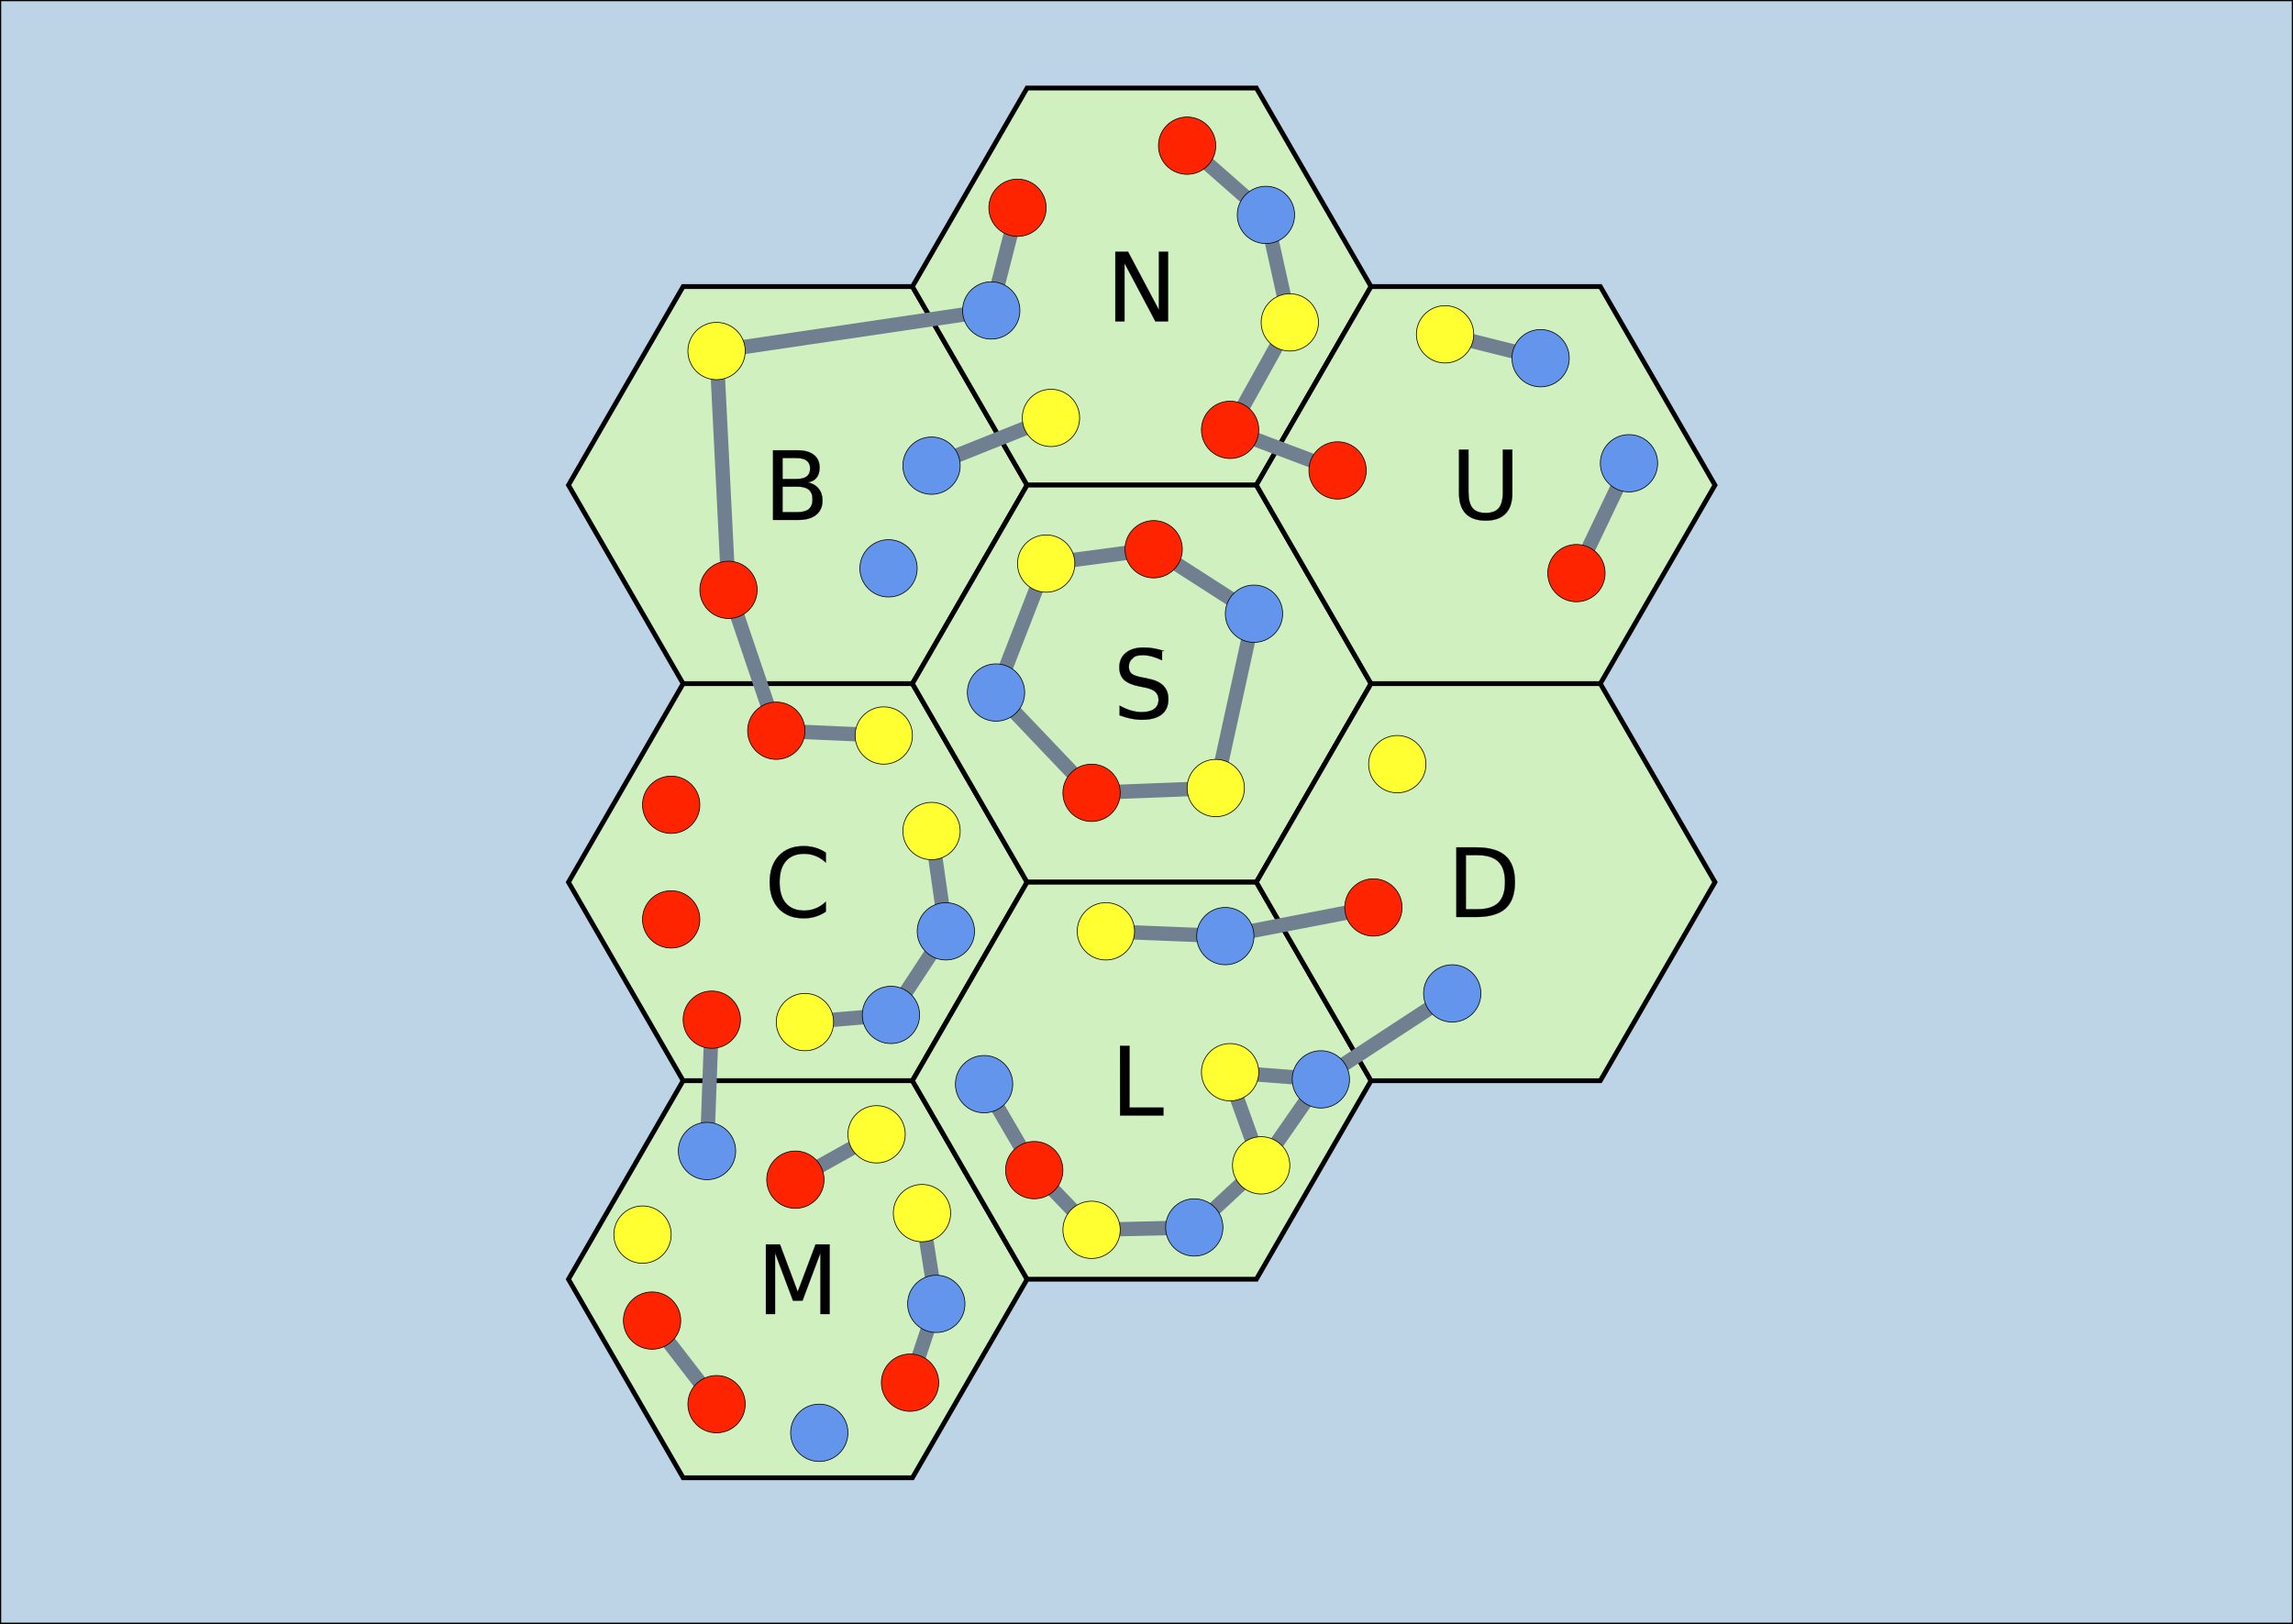
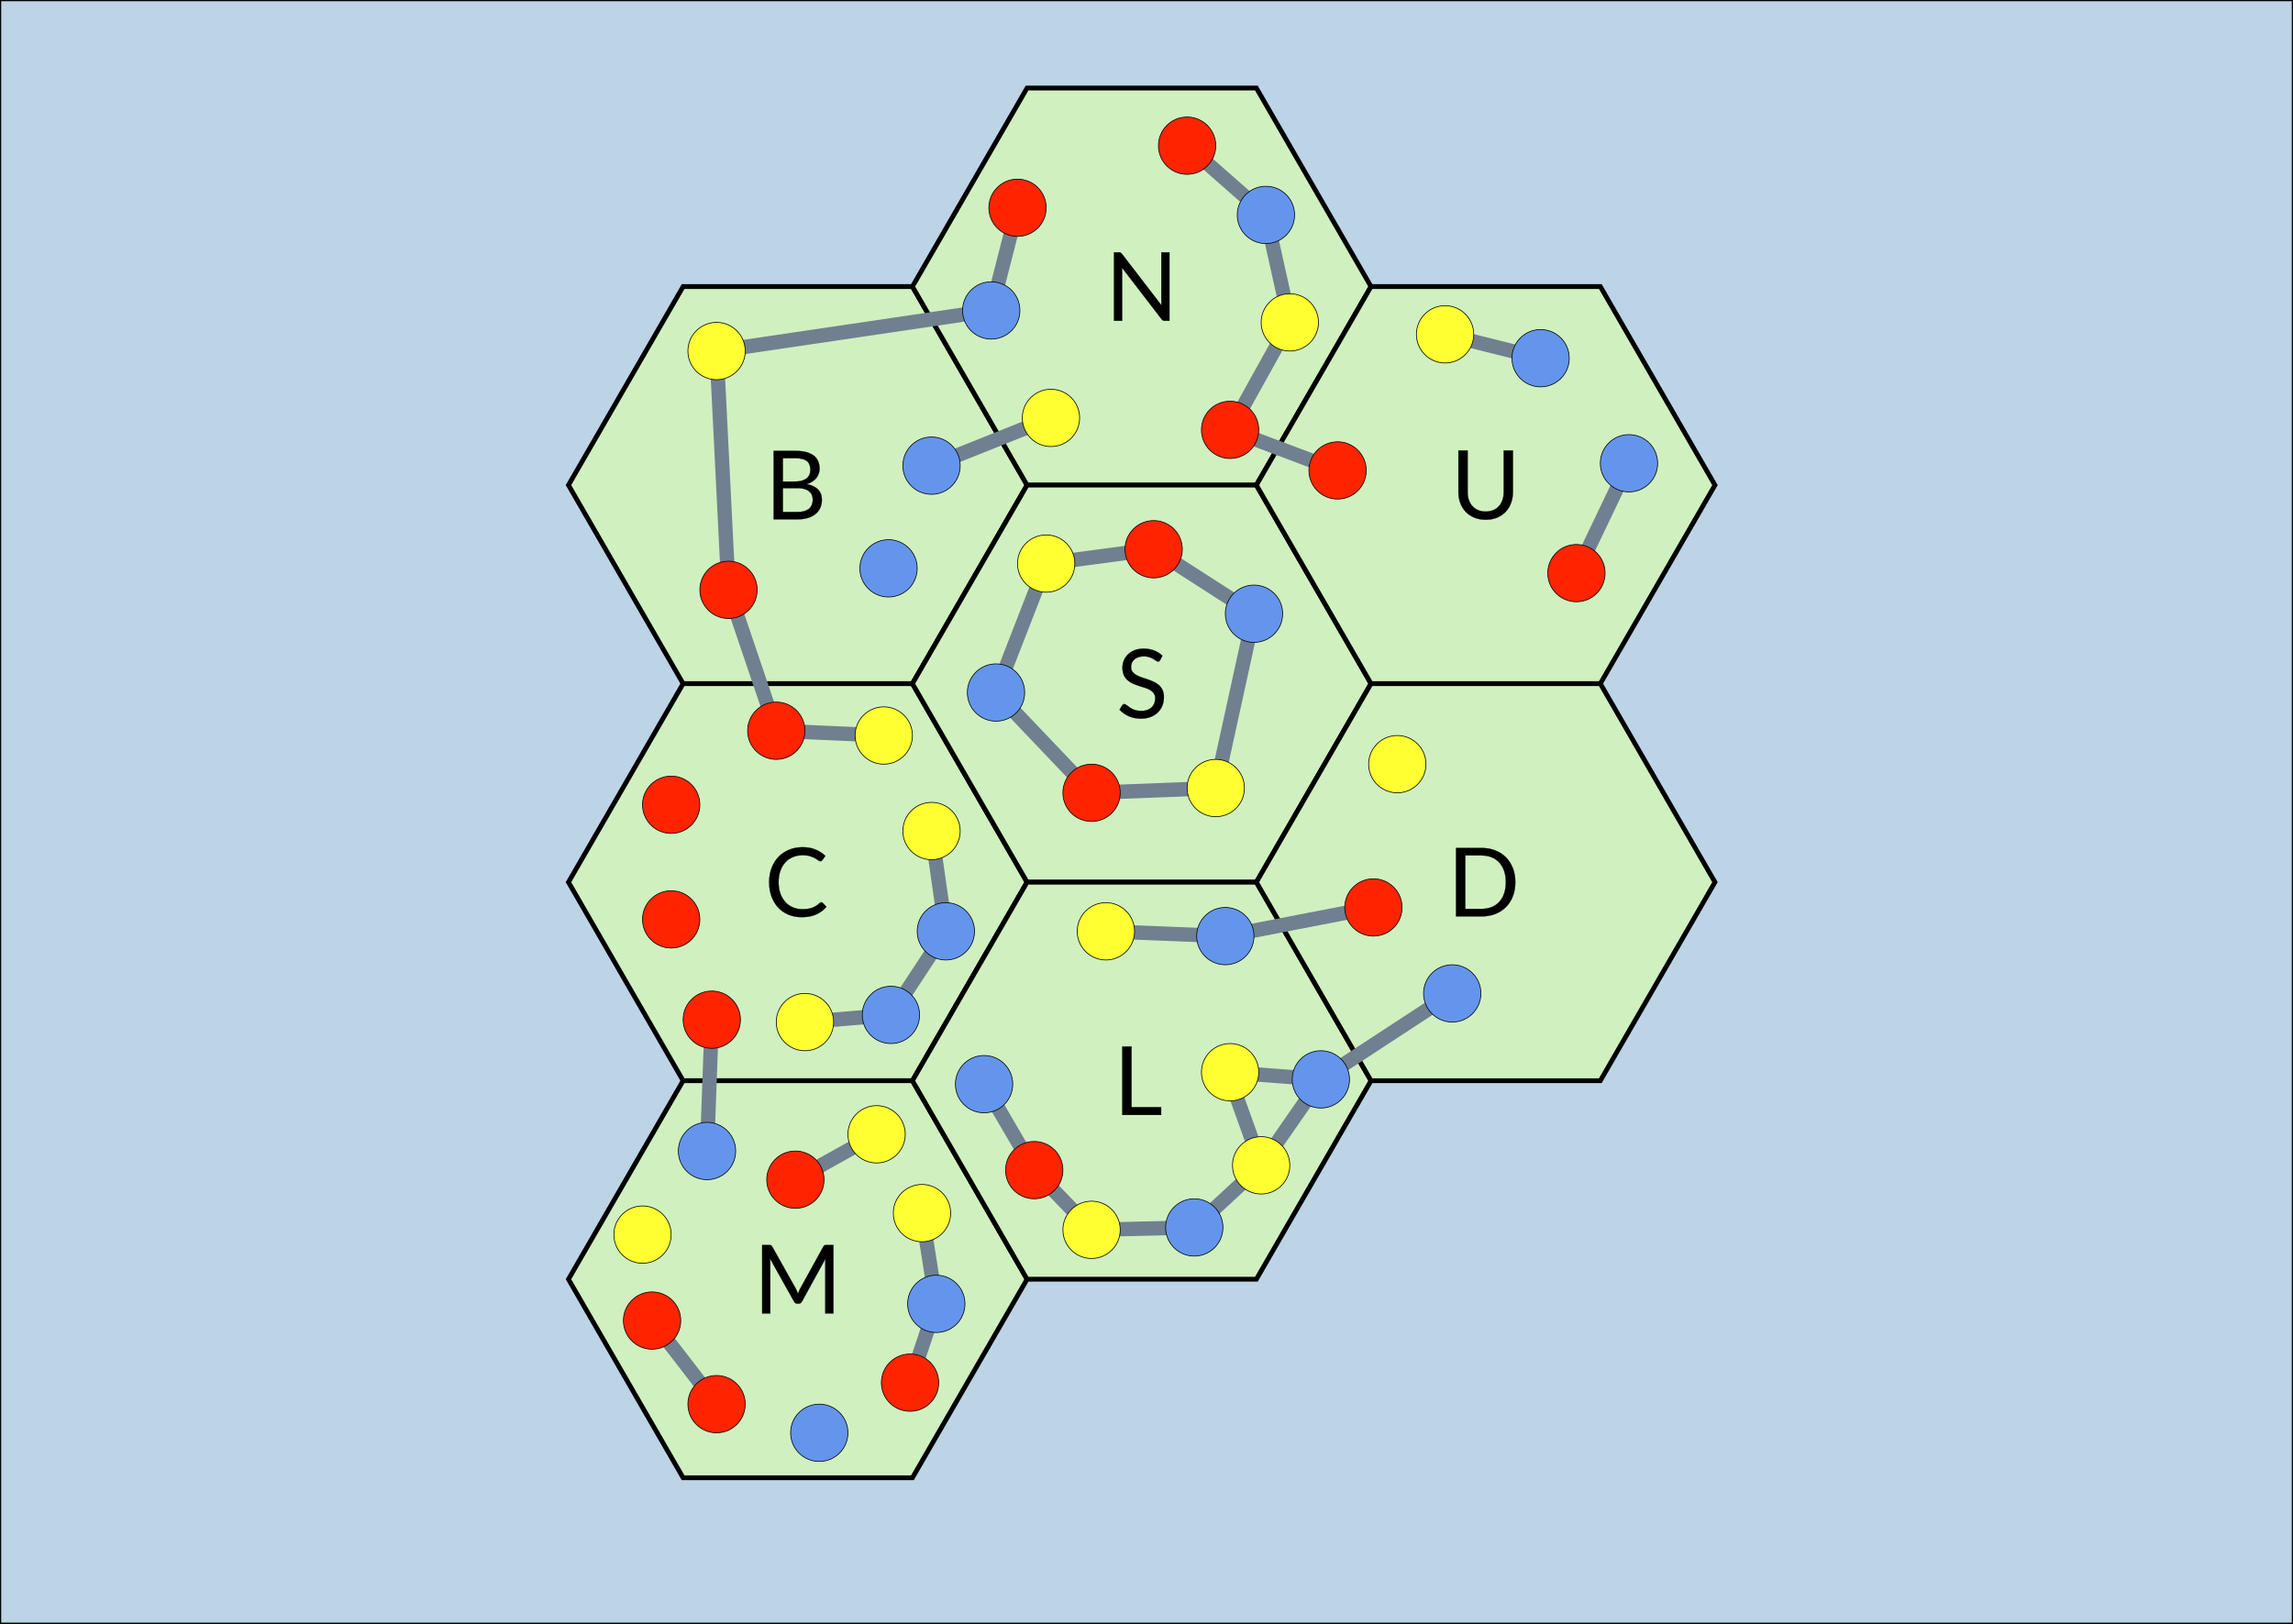
<svg xmlns="http://www.w3.org/2000/svg" width="960" height="680" viewbox="0 0 960 680">
  <rect x="0" y="0" width="960" height="680" style="fill:#bcd4e6;stroke:#000000;stoke-width:2px" />
  <polygon style="fill:#d0f0c0;stroke:#000000;stroke-width:2px" points="430.00,203.14 382.00,286.28 286.00,286.28 238.00,203.14 286.00,120.00 382.00,120.00" />
  <polygon style="fill:#d0f0c0;stroke:#000000;stroke-width:2px" points="430.00,369.42 382.00,452.55 286.00,452.55 238.00,369.42 286.00,286.28 382.00,286.28" />
  <polygon style="fill:#d0f0c0;stroke:#000000;stroke-width:2px" points="430.00,535.69 382.00,618.83 286.00,618.83 238.00,535.69 286.00,452.55 382.00,452.55" />
  <polygon style="fill:#d0f0c0;stroke:#000000;stroke-width:2px" points="574.00,120.00 526.00,203.14 430.00,203.14 382.00,120.00 430.00,36.86 526.00,36.86" />
  <polygon style="fill:#d0f0c0;stroke:#000000;stroke-width:2px" points="574.00,286.28 526.00,369.42 430.00,369.42 382.00,286.28 430.00,203.14 526.00,203.14" />
  <polygon style="fill:#d0f0c0;stroke:#000000;stroke-width:2px" points="574.00,452.55 526.00,535.69 430.00,535.69 382.00,452.55 430.00,369.42 526.00,369.42" />
  <polygon style="fill:#d0f0c0;stroke:#000000;stroke-width:2px" points="718.00,203.14 670.00,286.28 574.00,286.28 526.00,203.14 574.00,120.00 670.00,120.00" />
  <polygon style="fill:#d0f0c0;stroke:#000000;stroke-width:2px" points="718.00,369.42 670.00,452.55 574.00,452.55 526.00,369.42 574.00,286.28 670.00,286.28" />
  <line x1="497" y1="61" x2="530" y2="90" style="stroke:#708090;stroke-width:6px" />
  <line x1="530" y1="90" x2="540" y2="135" style="stroke:#708090;stroke-width:6px" />
  <line x1="540" y1="135" x2="515" y2="180" style="stroke:#708090;stroke-width:6px" />
  <line x1="426" y1="87" x2="415" y2="130" style="stroke:#708090;stroke-width:6px" />
  <line x1="515" y1="180" x2="560" y2="197" style="stroke:#708090;stroke-width:6px" />
  <line x1="605" y1="140" x2="645" y2="150" style="stroke:#708090;stroke-width:6px" />
  <line x1="682" y1="194" x2="660" y2="240" style="stroke:#708090;stroke-width:6px" />
  <line x1="415" y1="130" x2="300" y2="147" style="stroke:#708090;stroke-width:6px" />
  <line x1="300" y1="147" x2="305" y2="247" style="stroke:#708090;stroke-width:6px" />
  <line x1="440" y1="175" x2="390" y2="195" style="stroke:#708090;stroke-width:6px" />
  <line x1="438" y1="236" x2="483" y2="230" style="stroke:#708090;stroke-width:6px" />
  <line x1="483" y1="230" x2="525" y2="257" style="stroke:#708090;stroke-width:6px" />
  <line x1="525" y1="257" x2="509" y2="330" style="stroke:#708090;stroke-width:6px" />
  <line x1="509" y1="330" x2="457" y2="332" style="stroke:#708090;stroke-width:6px" />
  <line x1="457" y1="332" x2="417" y2="290" style="stroke:#708090;stroke-width:6px" />
  <line x1="417" y1="290" x2="438" y2="236" style="stroke:#708090;stroke-width:6px" />
  <line x1="305" y1="247" x2="325" y2="306" style="stroke:#708090;stroke-width:6px" />
  <line x1="325" y1="306" x2="370" y2="308" style="stroke:#708090;stroke-width:6px" />
  <line x1="390" y1="348" x2="396" y2="390" style="stroke:#708090;stroke-width:6px" />
  <line x1="396" y1="390" x2="373" y2="425" style="stroke:#708090;stroke-width:6px" />
  <line x1="373" y1="425" x2="337" y2="428" style="stroke:#708090;stroke-width:6px" />
  <line x1="463" y1="390" x2="513" y2="392" style="stroke:#708090;stroke-width:6px" />
  <line x1="513" y1="392" x2="575" y2="380" style="stroke:#708090;stroke-width:6px" />
  <line x1="553" y1="452" x2="608" y2="416" style="stroke:#708090;stroke-width:6px" />
  <line x1="514" y1="449" x2="553" y2="452" style="stroke:#708090;stroke-width:6px" />
  <line x1="514" y1="449" x2="528" y2="488" style="stroke:#708090;stroke-width:6px" />
  <line x1="553" y1="452" x2="528" y2="488" style="stroke:#708090;stroke-width:6px" />
  <line x1="528" y1="488" x2="500" y2="514" style="stroke:#708090;stroke-width:6px" />
  <line x1="500" y1="514" x2="457" y2="515" style="stroke:#708090;stroke-width:6px" />
  <line x1="457" y1="515" x2="433" y2="490" style="stroke:#708090;stroke-width:6px" />
  <line x1="433" y1="490" x2="412" y2="454" style="stroke:#708090;stroke-width:6px" />
  <line x1="296" y1="482" x2="298" y2="427" style="stroke:#708090;stroke-width:6px" />
  <line x1="333" y1="494" x2="367" y2="475" style="stroke:#708090;stroke-width:6px" />
  <line x1="386" y1="508" x2="392" y2="546" style="stroke:#708090;stroke-width:6px" />
  <line x1="392" y1="546" x2="381" y2="579" style="stroke:#708090;stroke-width:6px" />
  <line x1="300" y1="588" x2="273" y2="553" style="stroke:#708090;stroke-width:6px" />
  <circle cx="497" cy="61" r="12" style="fill:#ff2400;stroke:#000000;stroke-width:0.3px" />
  <circle cx="530" cy="90" r="12" style="fill:#6495ed;stroke:#000000;stroke-width:0.3px" />
  <circle cx="540" cy="135" r="12" style="fill:#ffff31;stroke:#000000;stroke-width:0.3px" />
  <circle cx="515" cy="180" r="12" style="fill:#ff2400;stroke:#000000;stroke-width:0.3px" />
  <circle cx="426" cy="87" r="12" style="fill:#ff2400;stroke:#000000;stroke-width:0.3px" />
  <circle cx="415" cy="130" r="12" style="fill:#6495ed;stroke:#000000;stroke-width:0.3px" />
  <circle cx="440" cy="175" r="12" style="fill:#ffff31;stroke:#000000;stroke-width:0.3px" />
  <circle cx="605" cy="140" r="12" style="fill:#ffff31;stroke:#000000;stroke-width:0.3px" />
  <circle cx="645" cy="150" r="12" style="fill:#6495ed;stroke:#000000;stroke-width:0.3px" />
  <circle cx="682" cy="194" r="12" style="fill:#6495ed;stroke:#000000;stroke-width:0.3px" />
  <circle cx="660" cy="240" r="12" style="fill:#ff2400;stroke:#000000;stroke-width:0.3px" />
  <circle cx="560" cy="197" r="12" style="fill:#ff2400;stroke:#000000;stroke-width:0.3px" />
  <circle cx="300" cy="147" r="12" style="fill:#ffff31;stroke:#000000;stroke-width:0.3px" />
  <circle cx="390" cy="195" r="12" style="fill:#6495ed;stroke:#000000;stroke-width:0.3px" />
  <circle cx="372" cy="238" r="12" style="fill:#6495ed;stroke:#000000;stroke-width:0.3px" />
  <circle cx="305" cy="247" r="12" style="fill:#ff2400;stroke:#000000;stroke-width:0.3px" />
  <circle cx="438" cy="236" r="12" style="fill:#ffff31;stroke:#000000;stroke-width:0.3px" />
  <circle cx="483" cy="230" r="12" style="fill:#ff2400;stroke:#000000;stroke-width:0.3px" />
  <circle cx="525" cy="257" r="12" style="fill:#6495ed;stroke:#000000;stroke-width:0.3px" />
  <circle cx="509" cy="330" r="12" style="fill:#ffff31;stroke:#000000;stroke-width:0.3px" />
  <circle cx="457" cy="332" r="12" style="fill:#ff2400;stroke:#000000;stroke-width:0.3px" />
  <circle cx="417" cy="290" r="12" style="fill:#6495ed;stroke:#000000;stroke-width:0.3px" />
  <circle cx="585" cy="320" r="12" style="fill:#ffff31;stroke:#000000;stroke-width:0.3px" />
  <circle cx="575" cy="380" r="12" style="fill:#ff2400;stroke:#000000;stroke-width:0.3px" />
  <circle cx="608" cy="416" r="12" style="fill:#6495ed;stroke:#000000;stroke-width:0.3px" />
  <circle cx="325" cy="306" r="12" style="fill:#ff2400;stroke:#000000;stroke-width:0.3px" />
  <circle cx="370" cy="308" r="12" style="fill:#ffff31;stroke:#000000;stroke-width:0.3px" />
  <circle cx="390" cy="348" r="12" style="fill:#ffff31;stroke:#000000;stroke-width:0.3px" />
  <circle cx="396" cy="390" r="12" style="fill:#6495ed;stroke:#000000;stroke-width:0.3px" />
  <circle cx="373" cy="425" r="12" style="fill:#6495ed;stroke:#000000;stroke-width:0.3px" />
  <circle cx="337" cy="428" r="12" style="fill:#ffff31;stroke:#000000;stroke-width:0.3px" />
  <circle cx="298" cy="427" r="12" style="fill:#ff2400;stroke:#000000;stroke-width:0.3px" />
  <circle cx="281" cy="385" r="12" style="fill:#ff2400;stroke:#000000;stroke-width:0.3px" />
  <circle cx="281" cy="337" r="12" style="fill:#ff2400;stroke:#000000;stroke-width:0.3px" />
  <circle cx="463" cy="390" r="12" style="fill:#ffff31;stroke:#000000;stroke-width:0.3px" />
  <circle cx="513" cy="392" r="12" style="fill:#6495ed;stroke:#000000;stroke-width:0.3px" />
  <circle cx="515" cy="449" r="12" style="fill:#ffff31;stroke:#000000;stroke-width:0.3px" />
  <circle cx="553" cy="452" r="12" style="fill:#6495ed;stroke:#000000;stroke-width:0.3px" />
  <circle cx="528" cy="488" r="12" style="fill:#ffff31;stroke:#000000;stroke-width:0.3px" />
  <circle cx="500" cy="514" r="12" style="fill:#6495ed;stroke:#000000;stroke-width:0.3px" />
  <circle cx="457" cy="515" r="12" style="fill:#ffff31;stroke:#000000;stroke-width:0.3px" />
  <circle cx="433" cy="490" r="12" style="fill:#ff2400;stroke:#000000;stroke-width:0.3px" />
  <circle cx="412" cy="454" r="12" style="fill:#6495ed;stroke:#000000;stroke-width:0.3px" />
  <circle cx="296" cy="482" r="12" style="fill:#6495ed;stroke:#000000;stroke-width:0.3px" />
  <circle cx="333" cy="494" r="12" style="fill:#ff2400;stroke:#000000;stroke-width:0.3px" />
  <circle cx="367" cy="475" r="12" style="fill:#ffff31;stroke:#000000;stroke-width:0.3px" />
  <circle cx="386" cy="508" r="12" style="fill:#ffff31;stroke:#000000;stroke-width:0.3px" />
  <circle cx="392" cy="546" r="12" style="fill:#6495ed;stroke:#000000;stroke-width:0.3px" />
  <circle cx="381" cy="579" r="12" style="fill:#ff2400;stroke:#000000;stroke-width:0.3px" />
  <circle cx="343" cy="600" r="12" style="fill:#6495ed;stroke:#000000;stroke-width:0.3px" />
  <circle cx="300" cy="588" r="12" style="fill:#ff2400;stroke:#000000;stroke-width:0.3px" />
  <circle cx="273" cy="553" r="12" style="fill:#ff2400;stroke:#000000;stroke-width:0.3px" />
  <circle cx="269" cy="517" r="12" style="fill:#ffff31;stroke:#000000;stroke-width:0.3px" />
-   <path style="stroke:#000000;stroke-width:0.1px" d="m 613.69,358.08 v 22.68 h 4.77 q 6.04,0 8.83,-2.73 2.81,-2.73 2.81,-8.63 0,-5.86 -2.81,-8.57 -2.79,-2.73 -8.83,-2.73 z m -3.95,-3.24 h 8.11 q 8.48,0 12.44,3.54 3.96,3.52 3.96,11.02 0,7.54 -3.98,11.07 -3.98,3.54 -12.42,3.54 h -8.11 z" />
-   <path style="stroke:#000000;stroke-width:0.1px" d="m 486.51,272.64 v 3.85 q -2.25,-1.07 -4.24,-1.60 -1.99,-0.53 -3.85,-0.53 -3.22,0 -4.08,1.25 -1.74,1.25 -1.74,3.55 0,1.93 1.15,2.93 1.17,0.98 4.41,1.58 l 2.38,0.49 q 4.41,0.84 6.50,2.97 2.11,2.11 2.11,5.66 0,4.24 -2.85,6.43 -2.83,2.19 -8.32,2.19 -2.07,0 -4.41,-0.47 -2.32,-0.47 -4.82,-1.39 v -4.06 q 2.40,1.35 4.71,2.03 2.30,0.68 4.53,0.68 3.38,0 5.21,-1.33 1.84,-1.33 1.84,-3.79 0,-2.15 -1.33,-3.36 -1.31,-1.21 -4.32,-1.82 l -2.40,-0.47 q -4.41,-0.88 -6.39,-2.75 -1.97,-1.88 -1.97,-5.21 0,-3.87 2.71,-6.09 2.73,-2.23 7.52,-2.23 2.05,0 4.18,0.37 2.13,0.37 4.36,1.11 z" />
-   <path style="stroke:#000000;stroke-width:0.1px" d="m 610.84,188.28 h 3.96 v 17.71 q 0,4.69 1.70,6.76 1.70,2.05 5.51,2.05 3.79,0 5.49,-2.05 1.70,-2.07 1.70,-6.76 v -17.71 h 3.96 v 18.20 q 0,5.70 -2.83,8.61 -2.81,2.91 -8.32,2.91 -5.53,0 -8.36,-2.91 -2.81,-2.91 -2.81,-8.61 z" />
-   <path style="stroke:#000000;stroke-width:0.1px" d="m 327.60,203.79 v 10.68 h 6.33 q 3.18,0 4.71,-1.31 1.54,-1.33 1.54,-4.04 0,-2.73 -1.54,-4.02 -1.52,-1.31 -4.71,-1.31 z m 0,-11.99 v 8.79 h 5.84 q 2.89,0 4.30,-1.07 1.43,-1.09 1.43,-3.32 0,-2.21 -1.43,-3.30 -1.41,-1.09 -4.30,-1.09 z m -3.94,-3.24 h 10.08 q 4.51,0 6.95,1.88 2.44,1.88 2.44,5.33 0,2.68 -1.25,4.26 -1.25,1.58 -3.67,1.97 2.91,0.63 4.51,2.62 1.62,1.97 1.62,4.94 0,3.91 -2.66,6.04 -2.66,2.13 -7.56,2.13 H 323.66 Z" />
-   <path style="stroke:#000000;stroke-width:0.1px" d="m 345.76,357.06 v 4.16 q -1.99,-1.86 -4.26,-2.77 -2.25,-0.92 -4.79,-0.92 -5.00,0 -7.66,3.07 -2.66,3.05 -2.66,8.83 0,5.76 2.66,8.83 2.66,3.05 7.66,3.05 2.54,0 4.79,-0.92 2.27,-0.92 4.26,-2.77 v 4.12 q -2.07,1.41 -4.39,2.11 -2.30,0.70 -4.88,0.70 -6.62,0 -10.43,-4.04 -3.81,-4.06 -3.81,-11.07 0,-7.03 3.81,-11.07 3.81,-4.06 10.43,-4.06 2.62,0 4.92,0.70 2.32,0.68 4.36,2.07 z" />
-   <path style="stroke:#000000;stroke-width:0.1px" d="m 320.66,521.11 h 5.88 l 7.44,19.84 7.48,-19.84 h 5.88 v 29.16 h -3.85 v -25.61 l -7.52,20 h -3.96 l -7.52,-20.00 v 25.61 h -3.83 z" />
-   <path style="stroke:#000000;stroke-width:0.1px" d="m 466.96,105.42 h 5.31 l 12.93,24.39 v -24.39 h 3.83 v 29.16 h -5.31 l -12.93,-24.39 v 24.39 h -3.83 z" />
-   <path style="stroke:#000000;stroke-width:0.1px" d="m 468.93,437.97 h 3.95 v 25.84 h 14.20 v 3.32 h -18.14 z" />
+   <path style="stroke:#000000;stroke-width:0.1px" d="m 468.39,105.67 q 0.26,0 0.44,0.04 0.18,0.02 0.32,0.1 0.14,0.06 0.28,0.2 0.14,0.12 0.3,0.32 l 16.58,21.58 q -0.04,-0.52 -0.08,-1 -0.02,-0.5 -0.02,-0.94 v -20.3 h 3.4 v 28.66 h -1.94 q -0.46,0 -0.78,-0.16 -0.3,-0.16 -0.6,-0.54 l -16.58,-21.58 q 0.04,0.5 0.06,0.98 0.02,0.48 0.02,0.88 v 20.42 h -3.4 v -28.66 z" />
+   <path style="stroke:#000000;stroke-width:0.1px" d="m 634.42,369.43 q 0,3.22 -1.02,5.86 -1.02,2.64 -2.88,4.52 -1.86,1.88 -4.48,2.92 -2.60,1.02 -5.76,1.02 h -10.70 v -28.66 h 10.70 q 3.16,0 5.76,1.04 2.62,1.02 4.48,2.92 1.86,1.88 2.88,4.52 1.02,2.64 1.02,5.86 z m -3.98,0 q 0,-2.64 -0.72,-4.72 -0.72,-2.08 -2.04,-3.52 -1.32,-1.44 -3.20,-2.20 -1.88,-0.76 -4.20,-0.76 h -6.82 v 22.38 h 6.82 q 2.32,0 4.20,-0.76 1.88,-0.76 3.20,-2.18 1.32,-1.44 2.04,-3.52 0.72,-2.08 0.72,-4.72 z" />
+   <path style="stroke:#000000;stroke-width:0.1px" d="m 485.71,276.43 q -0.18,0.30 -0.40,0.46 -0.20,0.14 -0.50,0.14 -0.34,0 -0.80,-0.34 -0.46,-0.34 -1.16,-0.74 -0.68,-0.42 -1.66,-0.76 -0.96,-0.34 -2.34,-0.34 -1.30,0 -2.30,0.36 -0.98,0.34 -1.66,0.94 -0.66,0.60 -1.00,1.42 -0.34,0.80 -0.34,1.74 0,1.20 0.58,2.00 0.60,0.78 1.56,1.34 0.98,0.56 2.20,0.98 1.24,0.40 2.52,0.84 1.30,0.44 2.52,1.00 1.24,0.54 2.20,1.38 0.98,0.84 1.56,2.06 0.60,1.22 0.60,3.00 0,1.88 -0.64,3.54 -0.64,1.64 -1.88,2.86 -1.22,1.22 -3.02,1.92 -1.78,0.70 -4.06,0.70 -2.80,0 -5.08,-1.00 -2.28,-1.02 -3.90,-2.74 l 1.12,-1.84 q 0.16,-0.22 0.38,-0.36 0.24,-0.16 0.52,-0.16 0.26,0 0.58,0.22 0.34,0.20 0.76,0.52 0.42,0.32 0.96,0.70 0.54,0.38 1.22,0.70 0.70,0.32 1.58,0.54 0.88,0.20 1.98,0.20 1.38,0 2.46,-0.38 1.08,-0.38 1.82,-1.06 0.76,-0.7 1.16,-1.66 0.40,-0.96 0.40,-2.14 0,-1.30 -0.60,-2.12 -0.58,-0.84 -1.54,-1.40 -0.96,-0.56 -2.20,-0.94 -1.24,-0.40 -2.52,-0.80 -1.28,-0.42 -2.52,-0.96 -1.24,-0.54 -2.20,-1.40 -0.96,-0.86 -1.56,-2.14 -0.58,-1.30 -0.58,-3.20 0,-1.52 0.58,-2.94 0.60,-1.42 1.72,-2.52 1.14,-1.1 2.78,-1.76 1.66,-0.66 3.80,-0.66 2.40,0 4.36,0.76 1.98,0.76 3.48,2.20 z" />
+   <path style="stroke:#000000;stroke-width:0.1px" d="m 323.90,217.47 v -28.66 h 9.14 q 2.64,0 4.54,0.52 1.92,0.52 3.14,1.48 1.24,0.96 1.82,2.36 0.58,1.38 0.58,3.12 0,1.06 -0.34,2.04 -0.32,0.98 -0.98,1.82 -0.66,0.84 -1.68,1.50 -1.00,0.66 -2.36,1.08 3.14,0.62 4.74,2.26 1.60,1.64 1.60,4.32 0,1.82 -0.68,3.32 -0.66,1.50 -1.96,2.58 -1.28,1.08 -3.16,1.68 -1.88,0.58 -4.28,0.58 z m 3.86,-13.06 v 9.98 h 6.20 q 1.66,0 2.86,-0.38 1.20,-0.38 1.96,-1.06 0.78,-0.70 1.14,-1.64 0.36,-0.96 0.36,-2.10 0,-2.22 -1.58,-3.50 -1.58,-1.30 -4.74,-1.30 z m 0,-2.76 h 5.12 q 1.64,0 2.84,-0.36 1.22,-0.36 2.00,-1.00 0.80,-0.64 1.18,-1.54 0.38,-0.92 0.38,-2.00 0,-2.54 -1.52,-3.70 -1.52,-1.18 -4.72,-1.18 h -5.28 z" />
+   <path style="stroke:#000000;stroke-width:0.1px" d="m 343.89,377.83 q 0.32,0 0.56,0.26 l 1.54,1.66 q -1.76,2.04 -4.28,3.18 -2.50,1.14 -6.06,1.14 -3.08,0 -5.60,-1.06 -2.52,-1.08 -4.30,-3.00 -1.78,-1.94 -2.76,-4.64 -0.98,-2.70 -0.98,-5.94 0,-3.24 1.02,-5.94 1.02,-2.70 2.86,-4.64 1.86,-1.94 4.44,-3.00 2.58,-1.08 5.70,-1.08 3.06,0 5.40,0.98 2.34,0.98 4.12,2.66 l -1.28,1.78 q -0.12,0.20 -0.32,0.34 -0.18,0.12 -0.50,0.12 -0.36,0 -0.88,-0.38 -0.52,-0.40 -1.36,-0.88 -0.84,-0.48 -2.10,-0.86 -1.26,-0.40 -3.10,-0.40 -2.22,0 -4.06,0.78 -1.84,0.76 -3.18,2.22 -1.32,1.46 -2.06,3.56 -0.74,2.10 -0.74,4.74 0,2.68 0.76,4.78 0.78,2.10 2.10,3.56 1.34,1.44 3.14,2.20 1.82,0.76 3.92,0.76 1.28,0 2.30,-0.14 1.04,-0.16 1.90,-0.48 0.88,-0.32 1.62,-0.80 0.76,-0.50 1.50,-1.18 0.34,-0.30 0.68,-0.30 z" />
+   <path style="stroke:#000000;stroke-width:0.1px" d="m 333.19,539.66 q 0.24,0.48 0.46,1.02 0.22,0.52 0.44,1.04 0.20,-0.54 0.42,-1.06 0.22,-0.54 0.48,-1.02 l 9.72,-17.62 q 0.24,-0.46 0.52,-0.56 0.30,-0.10 0.82,-0.10 h 2.86 v 28.66 h -3.40 v -21.06 q 0,-0.42 0.02,-0.90 0.02,-0.48 0.06,-0.98 l -9.82,17.92 q -0.46,0.90 -1.40,0.90 h -0.56 q -0.94,0 -1.40,-0.9 l -10.04,-17.98 q 0.06,0.52 0.08,1.02 0.04,0.50 0.04,0.92 v 21.06 h -3.40 v -28.66 h 2.86 q 0.52,0 0.80,0.10 0.28,0.10 0.54,0.56 z" />
+   <path style="stroke:#000000;stroke-width:0.1px" d="m 622.01,214.22 q 1.78,0 3.18,-0.60 1.40,-0.60 2.36,-1.68 0.98,-1.08 1.48,-2.58 0.52,-1.50 0.52,-3.30 v -17.42 h 3.86 v 17.42 q 0,2.48 -0.80,4.60 -0.78,2.12 -2.26,3.68 -1.46,1.54 -3.58,2.42 -2.12,0.88 -4.76,0.88 -2.64,0 -4.76,-0.88 -2.12,-0.88 -3.60,-2.42 -1.48,-1.56 -2.28,-3.68 -0.78,-2.12 -0.78,-4.60 v -17.42 h 3.86 v 17.40 q 0,1.80 0.50,3.30 0.52,1.50 1.48,2.58 0.98,1.08 2.38,1.70 1.42,0.60 3.20,0.60 z" />
+   <path style="stroke:#000000;stroke-width:0.1px" d="m 473.73,463.63 h 12.40 v 3.26 h -16.26 v -28.66 h 3.86 z" />
</svg>
